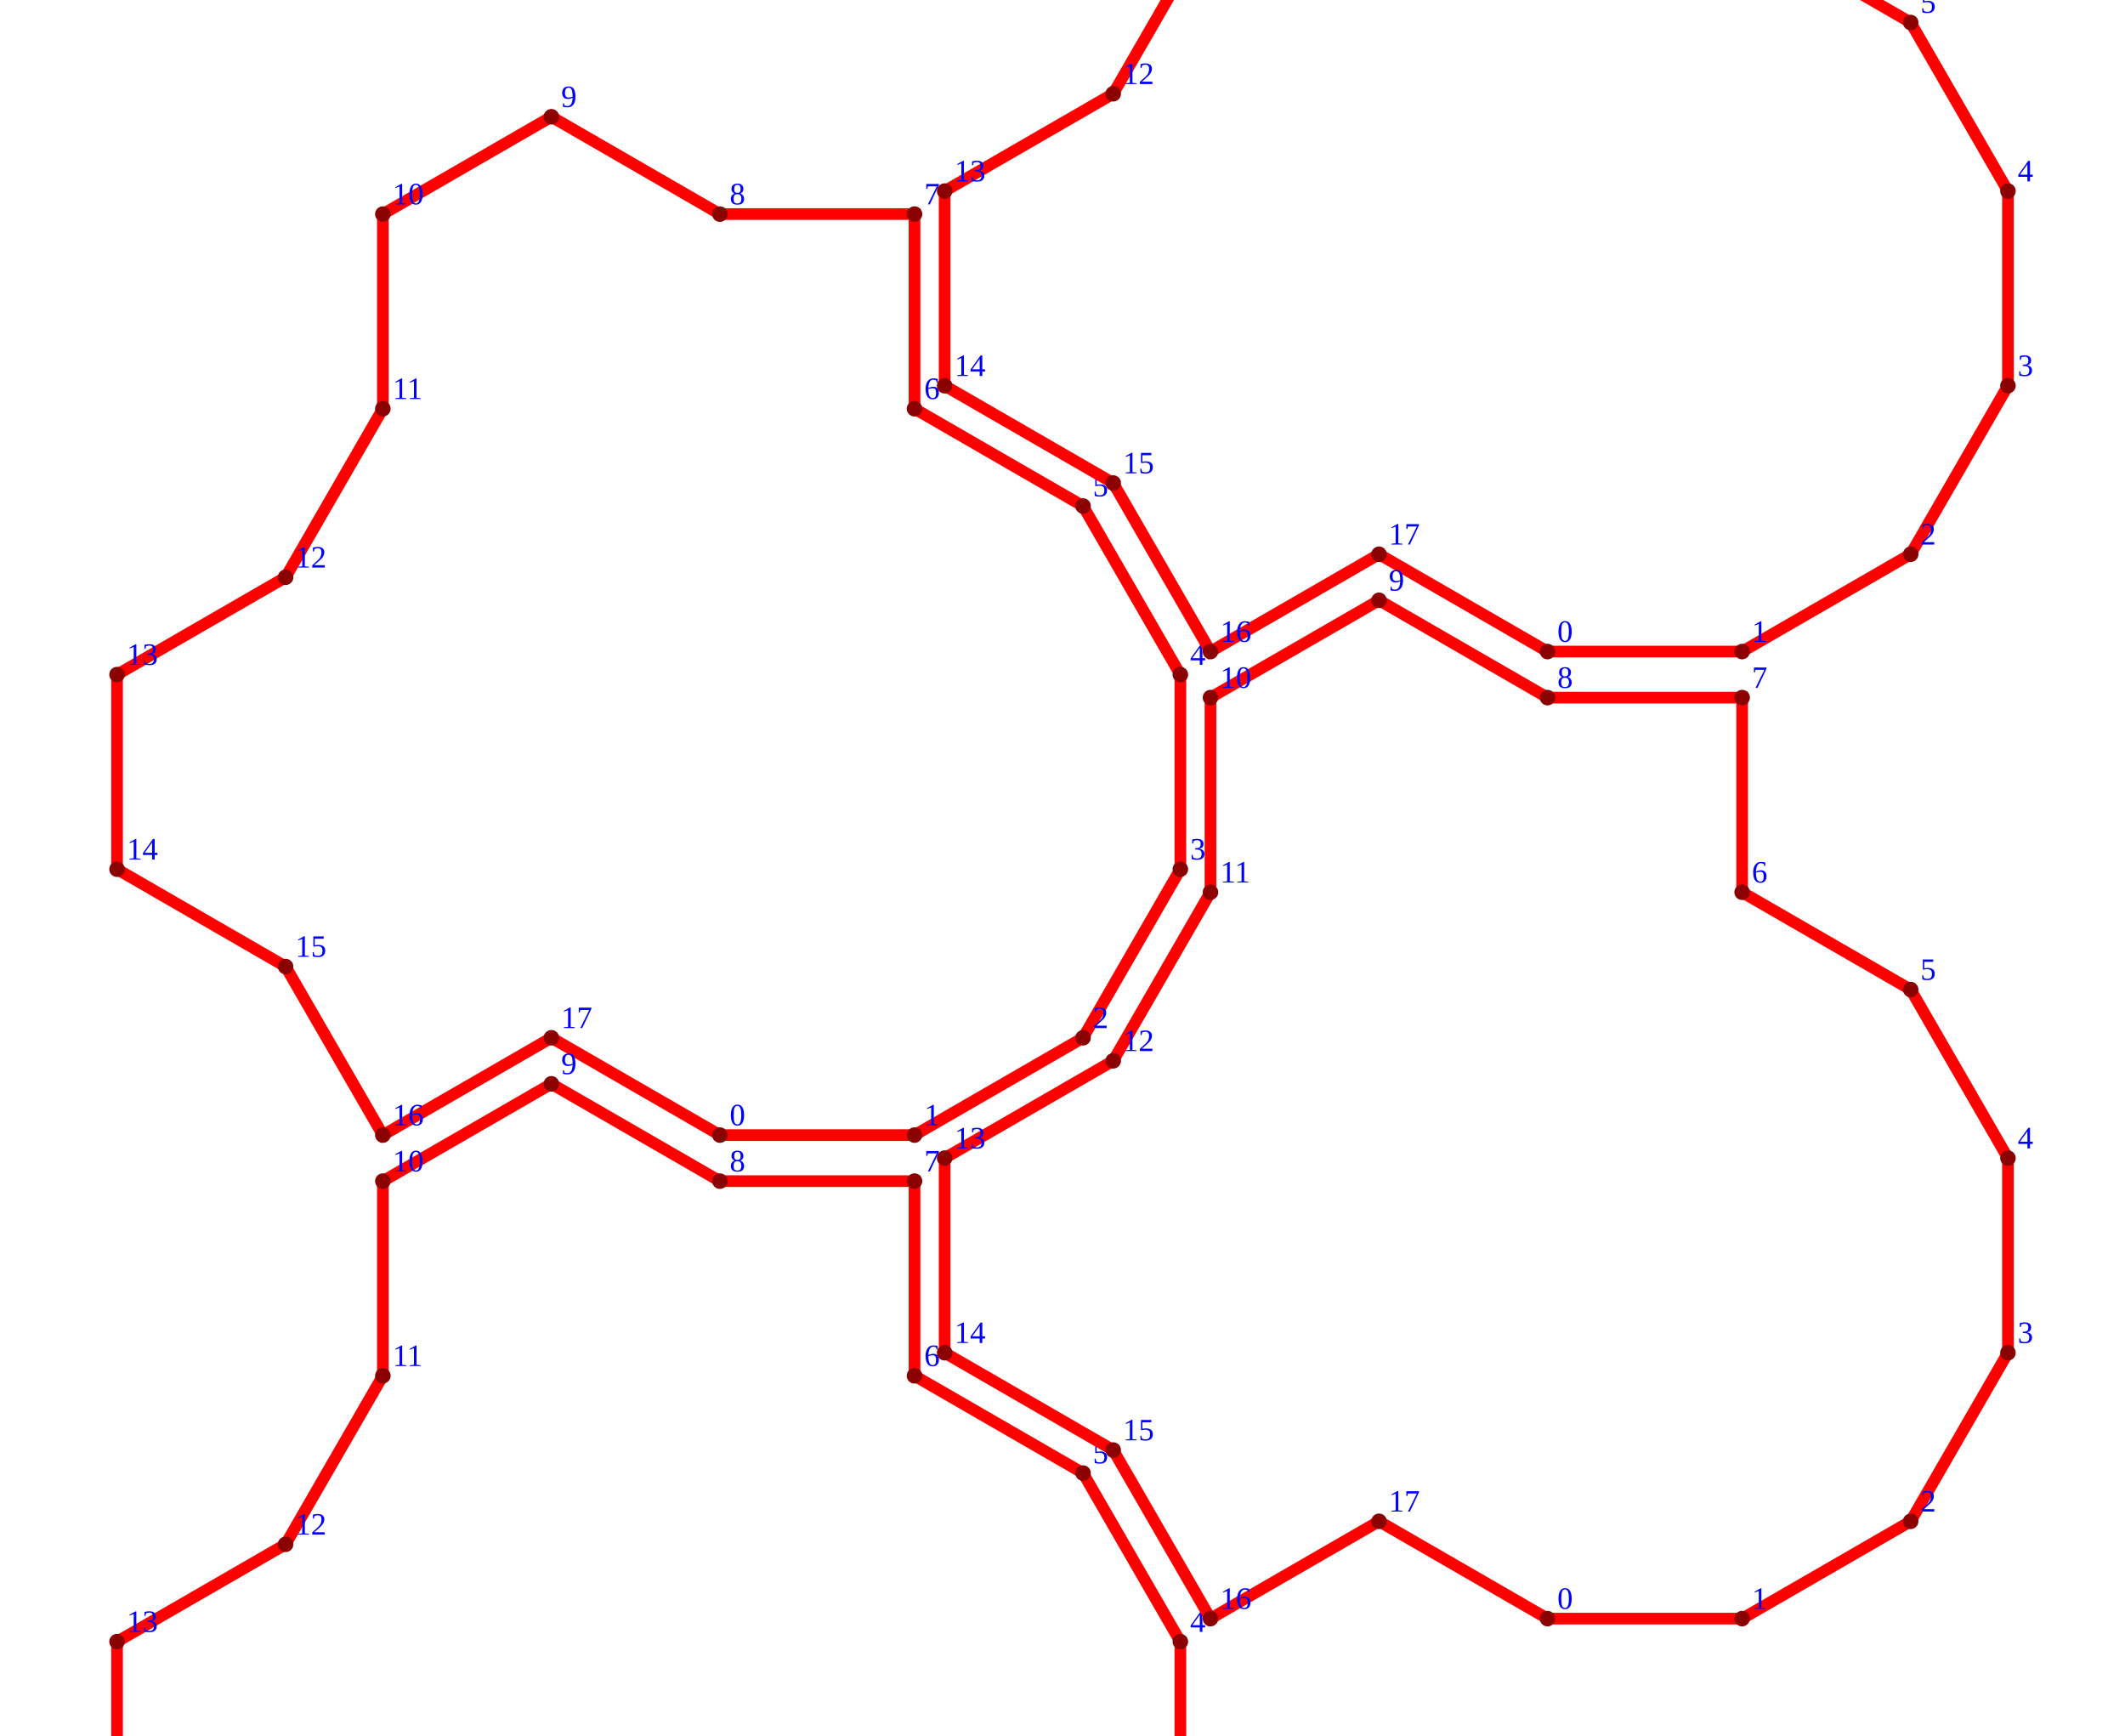
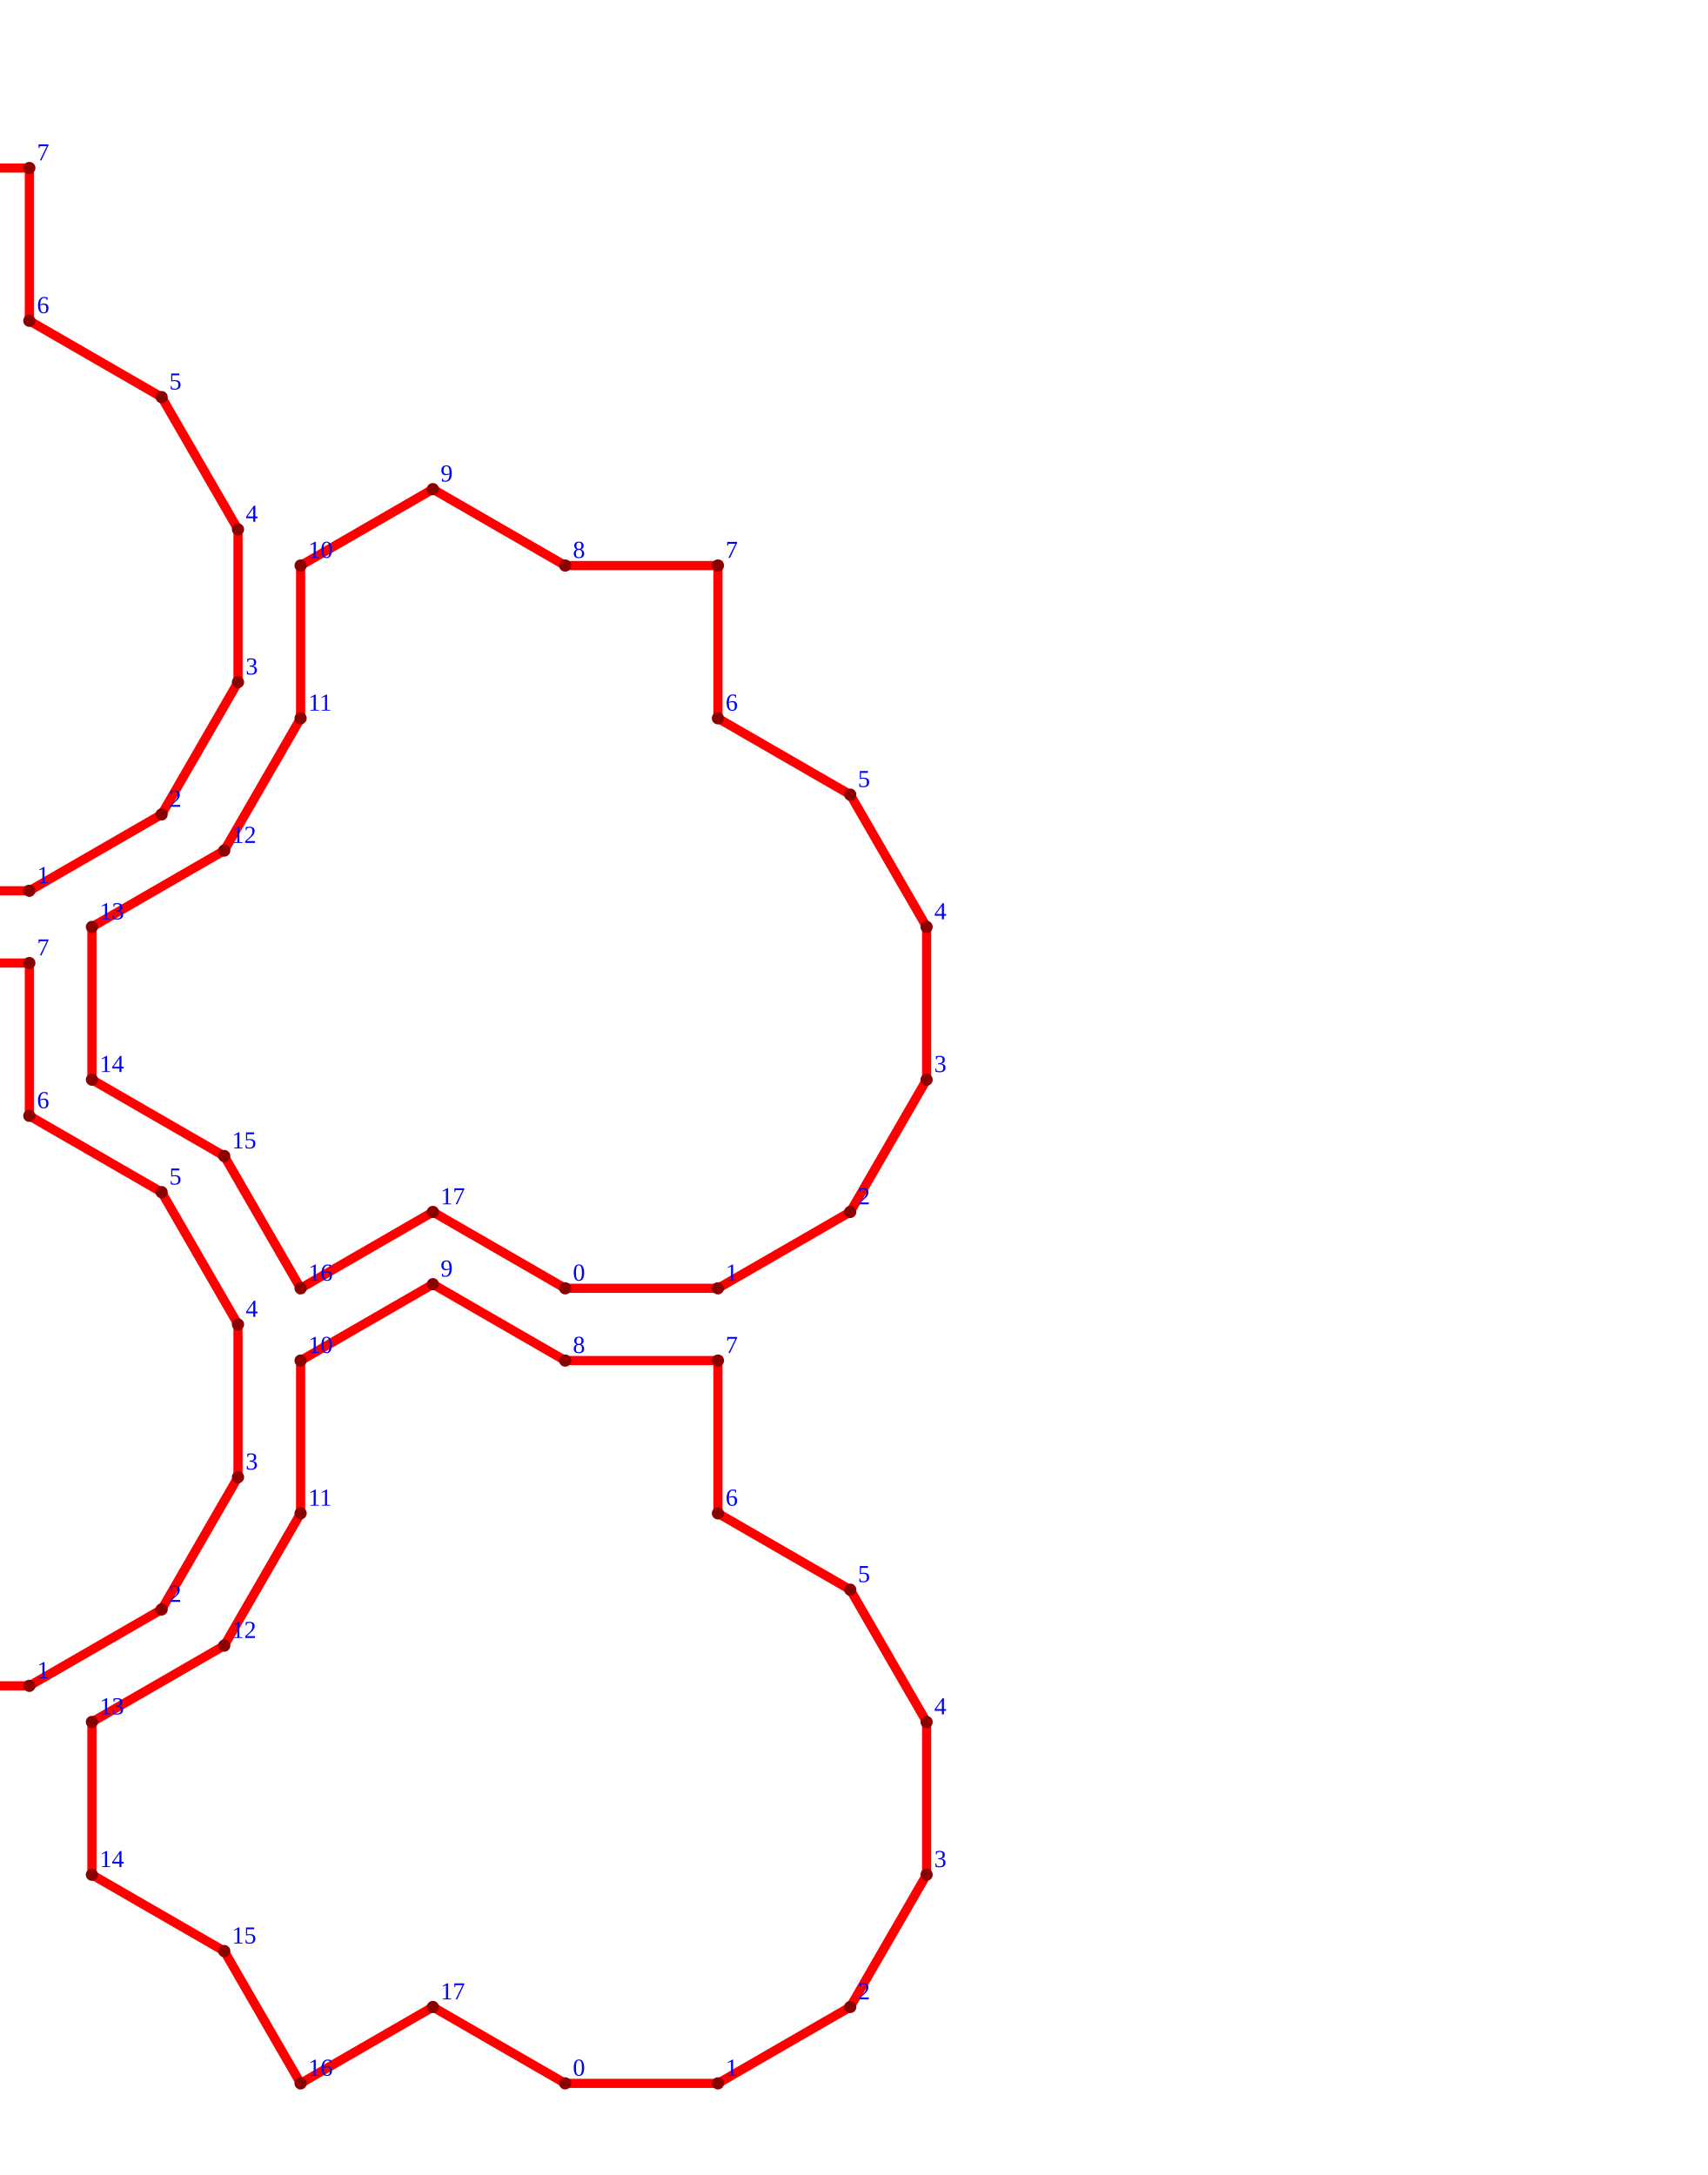
- <svg xmlns="http://www.w3.org/2000/svg" width="545" height="445" viewBox="-184.904 -291.603 545.854 445.819">
+ <svg xmlns="http://www.w3.org/2000/svg" width="558" height="711" viewBox="-184.904 -681.997 558.599 711.997">
  <g>
    <g>
      <g stroke="red" stroke-width="3.0" fill="none">
        <polygon points="0,0 50,0 93.301,-25 118.301,-68.301 118.301,-118.301 93.301,-161.603 50,-186.603 50,-236.603 0,-236.603 -43.301,-261.603 -86.603,-236.603 -86.603,-186.603 -111.603,-143.301 -154.904,-118.301 -154.904,-68.301 -111.603,-43.301 -86.603,-0 -43.301,-25">
                </polygon>
      </g>
      <g fill="darkred">
        <circle cx="0" cy="0" r="2.0" />
        <circle cx="50" cy="0" r="2.0" />
        <circle cx="93.301" cy="-25" r="2.0" />
        <circle cx="118.301" cy="-68.301" r="2.0" />
        <circle cx="118.301" cy="-118.301" r="2.0" />
        <circle cx="93.301" cy="-161.603" r="2.0" />
        <circle cx="50" cy="-186.603" r="2.0" />
        <circle cx="50" cy="-236.603" r="2.0" />
        <circle cx="0" cy="-236.603" r="2.0" />
        <circle cx="-43.301" cy="-261.603" r="2.0" />
        <circle cx="-86.603" cy="-236.603" r="2.0" />
        <circle cx="-86.603" cy="-186.603" r="2.0" />
        <circle cx="-111.603" cy="-143.301" r="2.0" />
        <circle cx="-154.904" cy="-118.301" r="2.0" />
        <circle cx="-154.904" cy="-68.301" r="2.0" />
        <circle cx="-111.603" cy="-43.301" r="2.0" />
        <circle cx="-86.603" cy="-0" r="2.0" />
        <circle cx="-43.301" cy="-25" r="2.0" />
      </g>
      <g font-size="8" fill="blue">
        <text x="2.5" y="-2.5">0</text>
        <text x="52.5" y="-2.5">1</text>
        <text x="95.801" y="-27.5">2</text>
        <text x="120.801" y="-70.801">3</text>
        <text x="120.801" y="-120.801">4</text>
        <text x="95.801" y="-164.103">5</text>
        <text x="52.5" y="-189.103">6</text>
        <text x="52.5" y="-239.103">7</text>
        <text x="2.5" y="-239.103">8</text>
        <text x="-40.801" y="-264.103">9</text>
        <text x="-84.103" y="-239.103">10</text>
        <text x="-84.103" y="-189.103">11</text>
        <text x="-109.103" y="-145.801">12</text>
        <text x="-152.404" y="-120.801">13</text>
        <text x="-152.404" y="-70.801">14</text>
        <text x="-109.103" y="-45.801">15</text>
        <text x="-84.103" y="-2.5">16</text>
        <text x="-40.801" y="-27.5">17</text>
      </g>
    </g>
  </g>
-   <g transform="translate(4.19317678550438489325E-14, 248.4327)">
+   <g transform="translate(4.3928518705284032215E-14, -260.2628)">
    <g>
      <g stroke="red" stroke-width="3.0" fill="none">
        <polygon points="0,0 50,0 93.301,-25 118.301,-68.301 118.301,-118.301 93.301,-161.603 50,-186.603 50,-236.603 0,-236.603 -43.301,-261.603 -86.603,-236.603 -86.603,-186.603 -111.603,-143.301 -154.904,-118.301 -154.904,-68.301 -111.603,-43.301 -86.603,-0 -43.301,-25">
                </polygon>
      </g>
      <g fill="darkred">
        <circle cx="0" cy="0" r="2.0" />
        <circle cx="50" cy="0" r="2.0" />
        <circle cx="93.301" cy="-25" r="2.0" />
        <circle cx="118.301" cy="-68.301" r="2.0" />
        <circle cx="118.301" cy="-118.301" r="2.0" />
        <circle cx="93.301" cy="-161.603" r="2.0" />
        <circle cx="50" cy="-186.603" r="2.0" />
        <circle cx="50" cy="-236.603" r="2.0" />
        <circle cx="0" cy="-236.603" r="2.0" />
        <circle cx="-43.301" cy="-261.603" r="2.0" />
        <circle cx="-86.603" cy="-236.603" r="2.0" />
        <circle cx="-86.603" cy="-186.603" r="2.0" />
        <circle cx="-111.603" cy="-143.301" r="2.0" />
        <circle cx="-154.904" cy="-118.301" r="2.0" />
        <circle cx="-154.904" cy="-68.301" r="2.0" />
        <circle cx="-111.603" cy="-43.301" r="2.0" />
        <circle cx="-86.603" cy="-0" r="2.0" />
        <circle cx="-43.301" cy="-25" r="2.0" />
      </g>
      <g font-size="8" fill="blue">
        <text x="2.5" y="-2.5">0</text>
        <text x="52.5" y="-2.5">1</text>
        <text x="95.801" y="-27.5">2</text>
        <text x="120.801" y="-70.801">3</text>
        <text x="120.801" y="-120.801">4</text>
        <text x="95.801" y="-164.103">5</text>
        <text x="52.5" y="-189.103">6</text>
        <text x="52.5" y="-239.103">7</text>
        <text x="2.5" y="-239.103">8</text>
        <text x="-40.801" y="-264.103">9</text>
        <text x="-84.103" y="-239.103">10</text>
        <text x="-84.103" y="-189.103">11</text>
        <text x="-109.103" y="-145.801">12</text>
        <text x="-152.404" y="-120.801">13</text>
        <text x="-152.404" y="-70.801">14</text>
        <text x="-109.103" y="-45.801">15</text>
        <text x="-84.103" y="-2.5">16</text>
        <text x="-40.801" y="-27.5">17</text>
      </g>
    </g>
  </g>
-   <g transform="translate(212.649, -124.2163)">
+   <g transform="translate(-225.3942, -130.1314)">
    <g>
      <g stroke="red" stroke-width="3.0" fill="none">
        <polygon points="0,0 50,0 93.301,-25 118.301,-68.301 118.301,-118.301 93.301,-161.603 50,-186.603 50,-236.603 0,-236.603 -43.301,-261.603 -86.603,-236.603 -86.603,-186.603 -111.603,-143.301 -154.904,-118.301 -154.904,-68.301 -111.603,-43.301 -86.603,-0 -43.301,-25">
                </polygon>
      </g>
      <g fill="darkred">
        <circle cx="0" cy="0" r="2.0" />
        <circle cx="50" cy="0" r="2.0" />
        <circle cx="93.301" cy="-25" r="2.0" />
        <circle cx="118.301" cy="-68.301" r="2.0" />
        <circle cx="118.301" cy="-118.301" r="2.0" />
        <circle cx="93.301" cy="-161.603" r="2.0" />
        <circle cx="50" cy="-186.603" r="2.0" />
        <circle cx="50" cy="-236.603" r="2.0" />
        <circle cx="0" cy="-236.603" r="2.0" />
        <circle cx="-43.301" cy="-261.603" r="2.0" />
        <circle cx="-86.603" cy="-236.603" r="2.0" />
        <circle cx="-86.603" cy="-186.603" r="2.0" />
        <circle cx="-111.603" cy="-143.301" r="2.0" />
        <circle cx="-154.904" cy="-118.301" r="2.0" />
        <circle cx="-154.904" cy="-68.301" r="2.0" />
        <circle cx="-111.603" cy="-43.301" r="2.0" />
        <circle cx="-86.603" cy="-0" r="2.0" />
        <circle cx="-43.301" cy="-25" r="2.0" />
      </g>
      <g font-size="8" fill="blue">
        <text x="2.5" y="-2.5">0</text>
        <text x="52.5" y="-2.5">1</text>
        <text x="95.801" y="-27.5">2</text>
        <text x="120.801" y="-70.801">3</text>
        <text x="120.801" y="-120.801">4</text>
        <text x="95.801" y="-164.103">5</text>
        <text x="52.5" y="-189.103">6</text>
        <text x="52.5" y="-239.103">7</text>
        <text x="2.5" y="-239.103">8</text>
        <text x="-40.801" y="-264.103">9</text>
        <text x="-84.103" y="-239.103">10</text>
        <text x="-84.103" y="-189.103">11</text>
        <text x="-109.103" y="-145.801">12</text>
        <text x="-152.404" y="-120.801">13</text>
        <text x="-152.404" y="-70.801">14</text>
        <text x="-109.103" y="-45.801">15</text>
        <text x="-84.103" y="-2.5">16</text>
        <text x="-40.801" y="-27.5">17</text>
      </g>
    </g>
  </g>
-   <g transform="translate(212.649, 124.2163)">
+   <g transform="translate(-225.3942, -390.3942)">
    <g>
      <g stroke="red" stroke-width="3.0" fill="none">
        <polygon points="0,0 50,0 93.301,-25 118.301,-68.301 118.301,-118.301 93.301,-161.603 50,-186.603 50,-236.603 0,-236.603 -43.301,-261.603 -86.603,-236.603 -86.603,-186.603 -111.603,-143.301 -154.904,-118.301 -154.904,-68.301 -111.603,-43.301 -86.603,-0 -43.301,-25">
                </polygon>
      </g>
      <g fill="darkred">
        <circle cx="0" cy="0" r="2.0" />
        <circle cx="50" cy="0" r="2.0" />
        <circle cx="93.301" cy="-25" r="2.0" />
        <circle cx="118.301" cy="-68.301" r="2.0" />
        <circle cx="118.301" cy="-118.301" r="2.0" />
        <circle cx="93.301" cy="-161.603" r="2.0" />
        <circle cx="50" cy="-186.603" r="2.0" />
        <circle cx="50" cy="-236.603" r="2.0" />
        <circle cx="0" cy="-236.603" r="2.0" />
        <circle cx="-43.301" cy="-261.603" r="2.0" />
        <circle cx="-86.603" cy="-236.603" r="2.0" />
        <circle cx="-86.603" cy="-186.603" r="2.0" />
        <circle cx="-111.603" cy="-143.301" r="2.0" />
        <circle cx="-154.904" cy="-118.301" r="2.0" />
        <circle cx="-154.904" cy="-68.301" r="2.0" />
        <circle cx="-111.603" cy="-43.301" r="2.0" />
        <circle cx="-86.603" cy="-0" r="2.0" />
        <circle cx="-43.301" cy="-25" r="2.0" />
      </g>
      <g font-size="8" fill="blue">
        <text x="2.5" y="-2.5">0</text>
        <text x="52.5" y="-2.5">1</text>
        <text x="95.801" y="-27.5">2</text>
        <text x="120.801" y="-70.801">3</text>
        <text x="120.801" y="-120.801">4</text>
        <text x="95.801" y="-164.103">5</text>
        <text x="52.5" y="-189.103">6</text>
        <text x="52.5" y="-239.103">7</text>
        <text x="2.5" y="-239.103">8</text>
        <text x="-40.801" y="-264.103">9</text>
        <text x="-84.103" y="-239.103">10</text>
        <text x="-84.103" y="-189.103">11</text>
        <text x="-109.103" y="-145.801">12</text>
        <text x="-152.404" y="-120.801">13</text>
        <text x="-152.404" y="-70.801">14</text>
        <text x="-109.103" y="-45.801">15</text>
        <text x="-84.103" y="-2.5">16</text>
        <text x="-40.801" y="-27.5">17</text>
      </g>
    </g>
  </g>
</svg>
